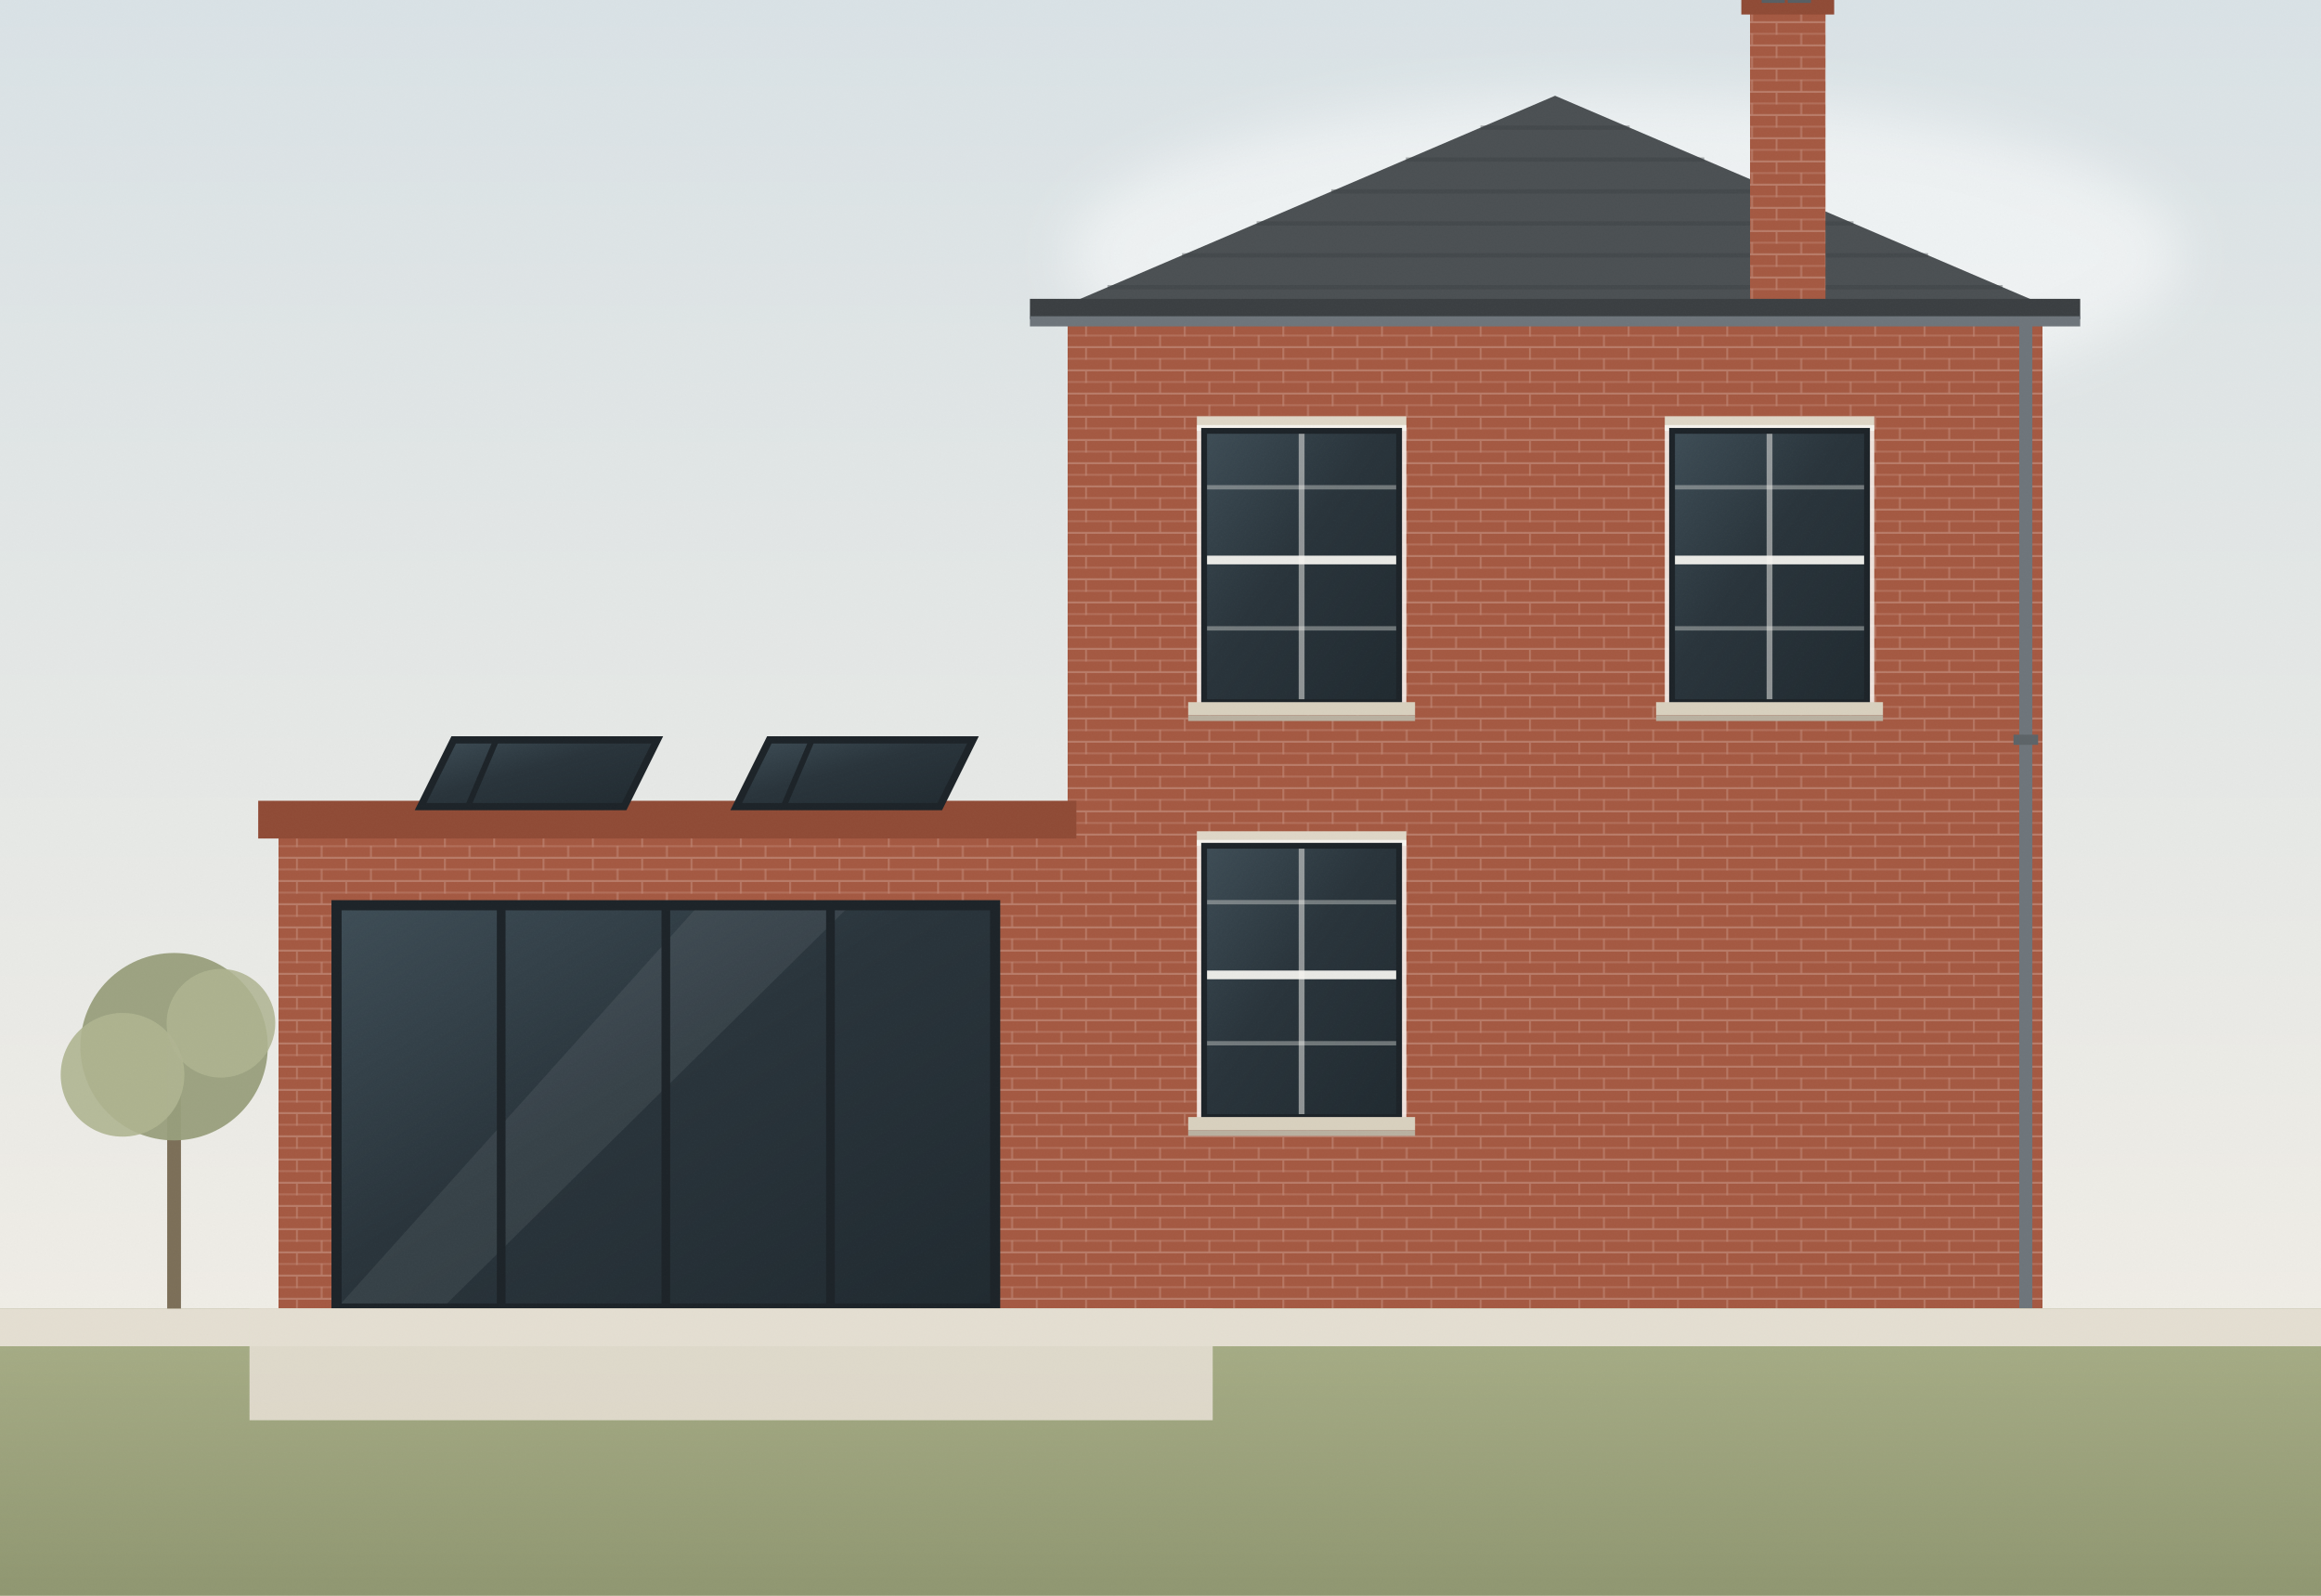
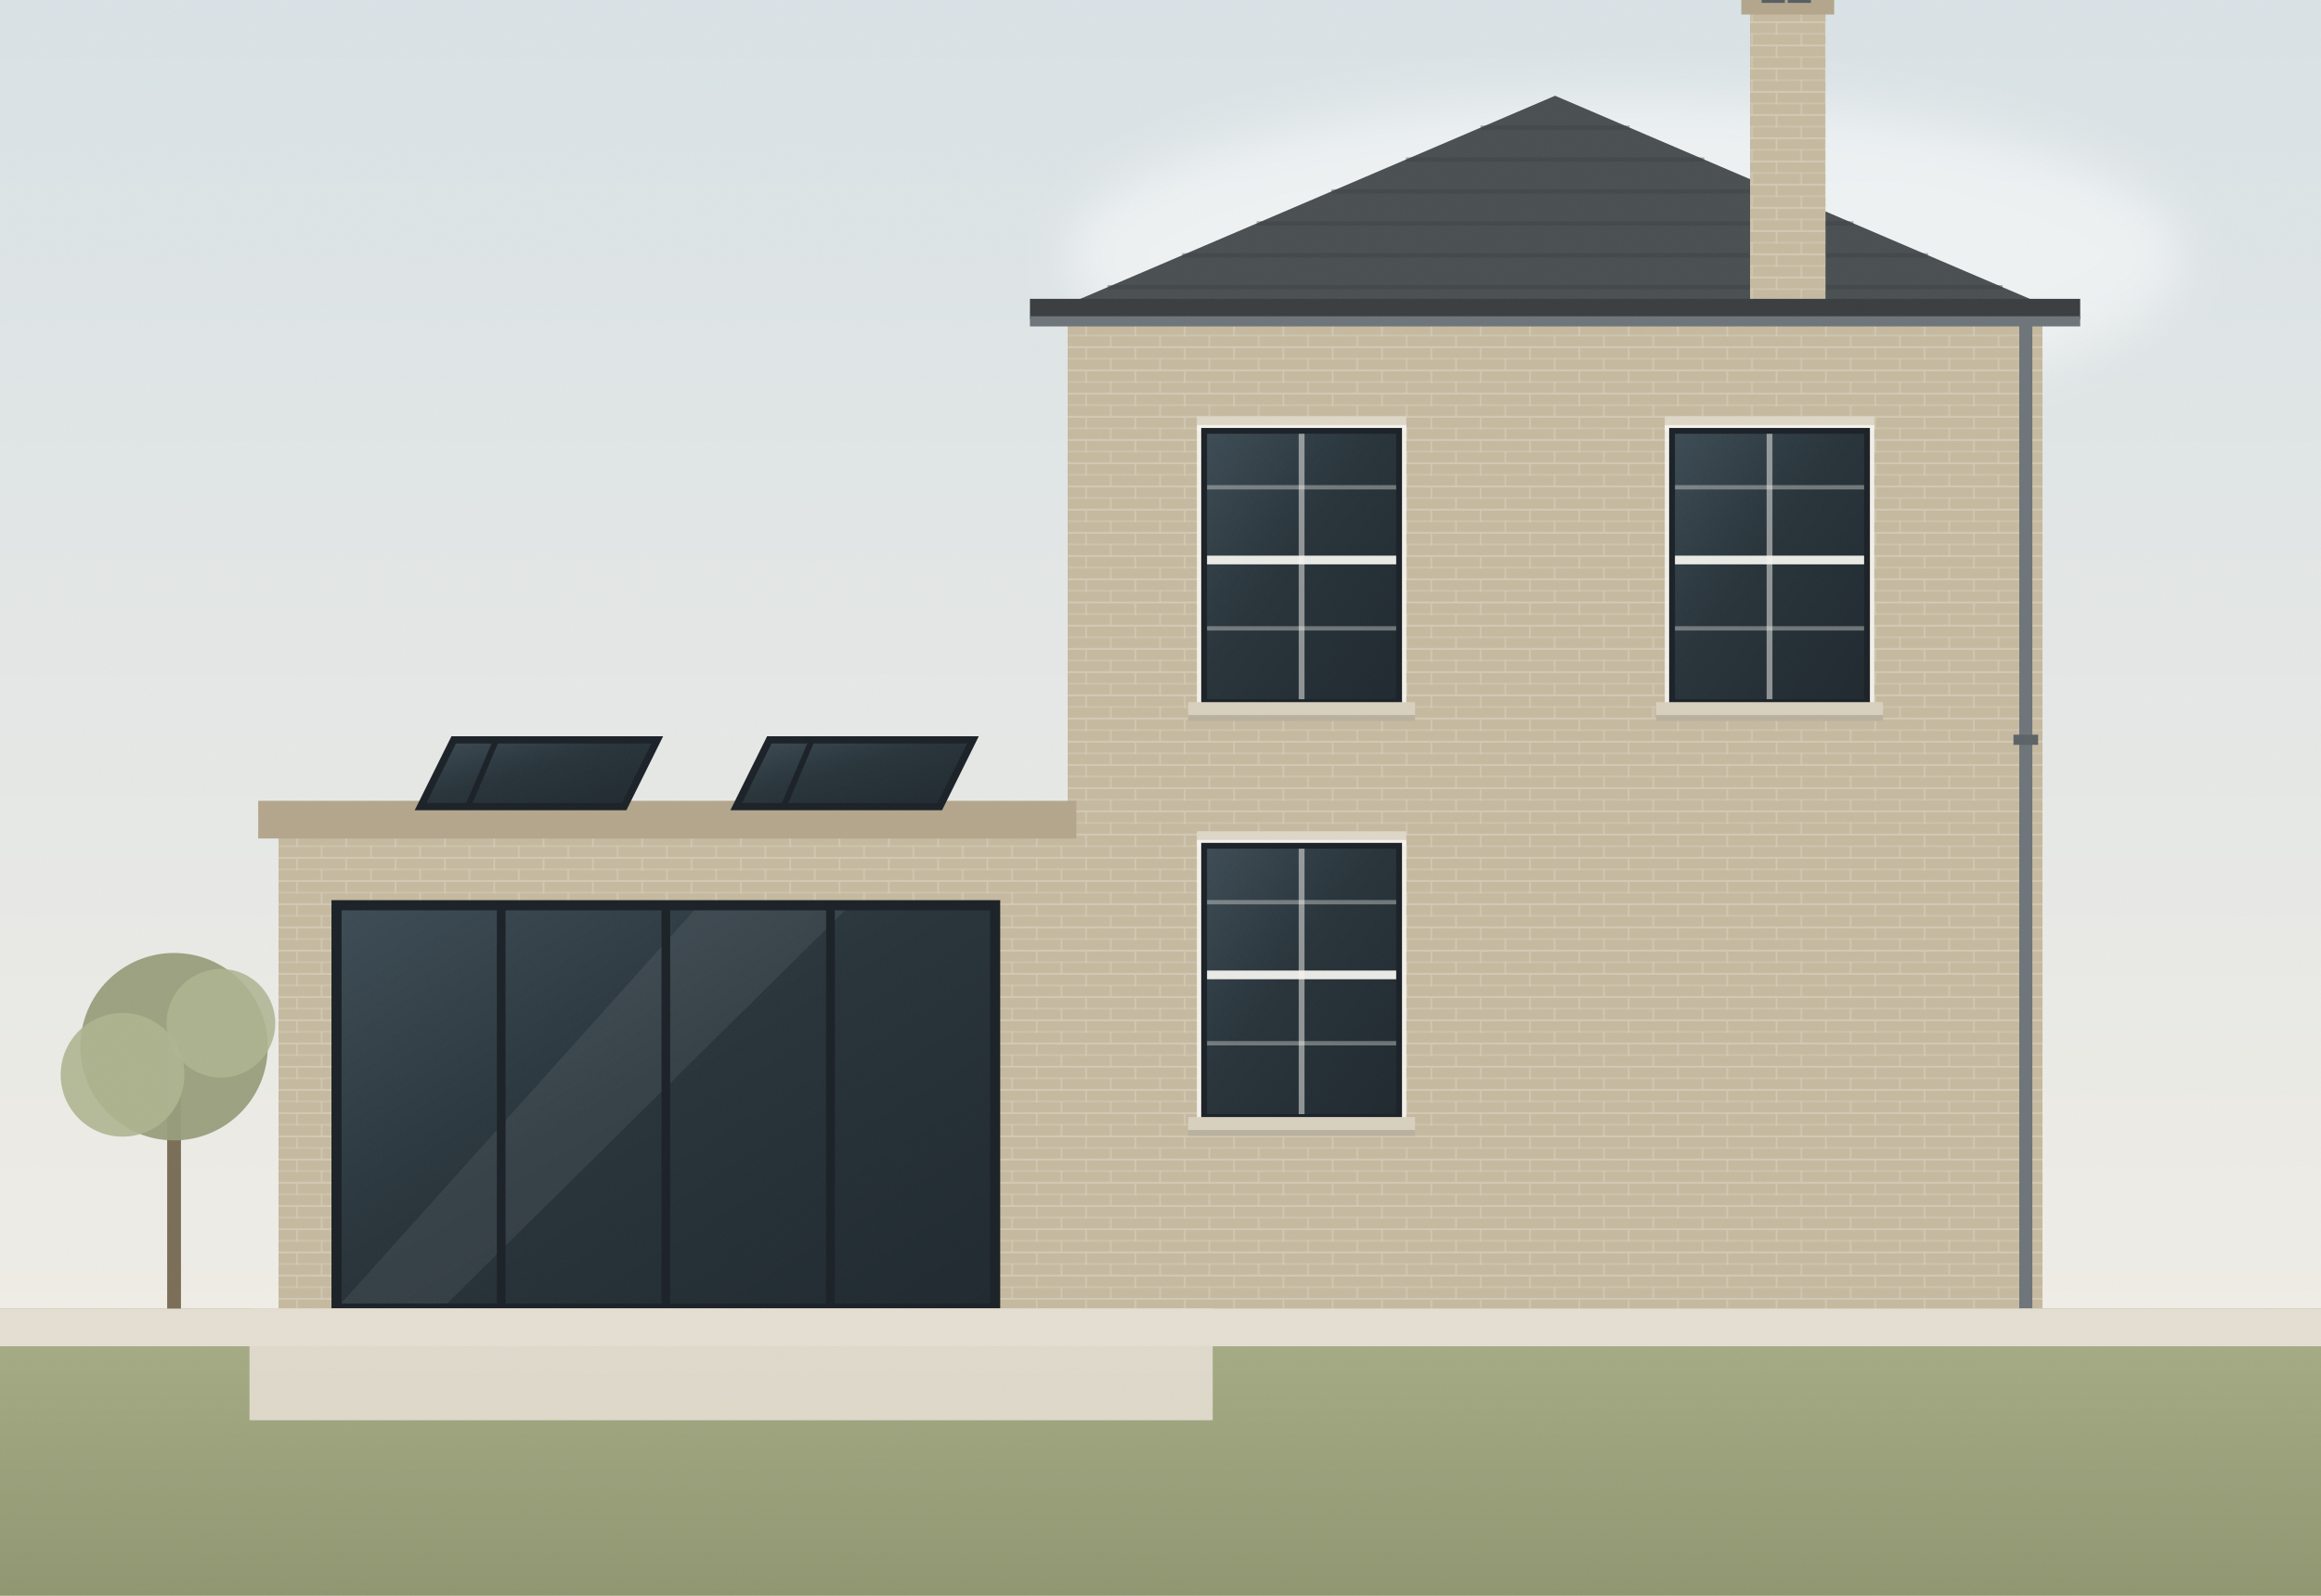
<svg xmlns="http://www.w3.org/2000/svg" viewBox="0 0 1600 1100" width="1600" height="1100" role="img">
  <defs>
    <linearGradient id="sky" x1="0" y1="0" x2="0" y2="1">
      <stop offset="0%" stop-color="#d9e2e6" />
      <stop offset="100%" stop-color="#f4efe6" />
    </linearGradient>
    <linearGradient id="glassGrad" x1="0" y1="0" x2="1" y2="1">
      <stop offset="0%" stop-color="#3d4c55" />
      <stop offset="45%" stop-color="#28333a" />
      <stop offset="100%" stop-color="#1f292f" />
    </linearGradient>
    <linearGradient id="groundGrad" x1="0" y1="0" x2="0" y2="1">
      <stop offset="0%" stop-color="#a8ae87" />
      <stop offset="100%" stop-color="#8f9670" />
    </linearGradient>
-     <filter id="grain-197" x="0" y="0" width="100%" height="100%">
-       <feTurbulence type="fractalNoise" baseFrequency="0.9" numOctaves="3" seed="197" result="n" />
+     <filter id="grain-413" x="0" y="0" width="100%" height="100%">
+       <feTurbulence type="fractalNoise" baseFrequency="0.9" numOctaves="3" seed="413" result="n" />
      <feColorMatrix in="n" type="saturate" values="0" />
      <feComponentTransfer>
        <feFuncA type="linear" slope="0.055" />
      </feComponentTransfer>
    </filter>
    <filter id="soft" x="-20%" y="-20%" width="140%" height="140%">
      <feGaussianBlur stdDeviation="18" />
    </filter>
  </defs>
  <rect width="1600" height="1100" fill="url(#sky)" />
  <ellipse cx="1120" cy="176" rx="384" ry="110" fill="#fff" opacity="0.5" filter="url(#soft)" />
  <path d="M712 220 L1072 66 L1432 220 Z" fill="#4a4f52" />
  <path d="M763.429 198 L1380.571 198" stroke="#3a3e41" stroke-width="3" opacity="0.4" />
  <path d="M814.857 176 L1329.143 176" stroke="#3a3e41" stroke-width="3" opacity="0.4" />
  <path d="M866.286 154 L1277.714 154" stroke="#3a3e41" stroke-width="3" opacity="0.4" />
  <path d="M917.714 132 L1226.286 132" stroke="#3a3e41" stroke-width="3" opacity="0.4" />
  <path d="M969.143 110 L1174.857 110" stroke="#3a3e41" stroke-width="3" opacity="0.4" />
  <path d="M1020.571 88 L1123.429 88" stroke="#3a3e41" stroke-width="3" opacity="0.4" />
  <g>
    <pattern id="brick-ch1206" width="34" height="16" patternUnits="userSpaceOnUse">
-       <rect width="34" height="16" fill="#a85c43" />
-       <rect width="34" height="1.4" y="14.6" fill="#c99381" opacity="0.75" />
-       <rect width="1.4" height="8" x="0" y="0" fill="#c99381" opacity="0.6" />
-       <rect width="1.4" height="8" x="17" y="7" fill="#c99381" opacity="0.6" />
-       <rect width="34" height="1.4" y="6.6" fill="#c99381" opacity="0.45" />
+       <rect width="34" height="16" fill="#c9bda3" />
+       <rect width="34" height="1.4" y="14.6" fill="#ded6c4" opacity="0.75" />
+       <rect width="1.4" height="8" x="0" y="0" fill="#ded6c4" opacity="0.6" />
+       <rect width="1.4" height="8" x="17" y="7" fill="#ded6c4" opacity="0.6" />
+       <rect width="34" height="1.4" y="6.6" fill="#ded6c4" opacity="0.45" />
    </pattern>
    <rect x="1206.4" y="0" width="52" height="220" fill="url(#brick-ch1206)" />
-     <rect x="1206.4" y="0" width="52" height="220" fill="#8f4a35" opacity="0.18" />
+     <rect x="1206.4" y="0" width="52" height="220" fill="#b3a68c" opacity="0.18" />
  </g>
-   <rect x="1200.4" y="0" width="64" height="10" fill="#8f4a35" />
+   <rect x="1200.4" y="0" width="64" height="10" fill="#b3a68c" />
  <rect x="1214.4" y="-16" width="16" height="18" fill="#575e63" />
  <rect x="1232.4" y="-16" width="16" height="18" fill="#575e63" />
  <g>
    <pattern id="brick-main" width="34" height="16" patternUnits="userSpaceOnUse">
-       <rect width="34" height="16" fill="#a85c43" />
-       <rect width="34" height="1.4" y="14.6" fill="#c99381" opacity="0.75" />
-       <rect width="1.4" height="8" x="0" y="0" fill="#c99381" opacity="0.6" />
-       <rect width="1.4" height="8" x="17" y="7" fill="#c99381" opacity="0.6" />
-       <rect width="34" height="1.4" y="6.6" fill="#c99381" opacity="0.45" />
+       <rect width="34" height="16" fill="#c9bda3" />
+       <rect width="34" height="1.4" y="14.6" fill="#ded6c4" opacity="0.75" />
+       <rect width="1.4" height="8" x="0" y="0" fill="#ded6c4" opacity="0.6" />
+       <rect width="1.4" height="8" x="17" y="7" fill="#ded6c4" opacity="0.6" />
+       <rect width="34" height="1.4" y="6.6" fill="#ded6c4" opacity="0.45" />
    </pattern>
    <rect x="736" y="220" width="672" height="682" fill="url(#brick-main)" />
-     <rect x="736" y="220" width="672" height="682" fill="#8f4a35" opacity="0.18" />
+     <rect x="736" y="220" width="672" height="682" fill="#b3a68c" opacity="0.18" />
  </g>
  <g>
    <rect x="710" y="206" width="724" height="14" fill="#3a3e41" />
    <rect x="710" y="218" width="724" height="7" fill="#6d747a" />
    <rect x="1392" y="220" width="9" height="682" fill="#6d747a" />
    <rect x="1388" y="506.44" width="17" height="7" fill="#5c6367" />
  </g>
  <g>
    <rect x="825.08" y="287" width="144.4" height="10" fill="#ded6c6" />
    <rect x="825.08" y="293" width="144.4" height="195" fill="#faf8f4" opacity="0.85" />
    <rect x="830.08" y="297" width="134.4" height="187" fill="url(#glassGrad)" />
    <rect x="830.08" y="383.02" width="134.4" height="6" fill="#faf8f4" opacity="0.92" />
    <rect x="895.28" y="297" width="4" height="187" fill="#faf8f4" opacity="0.5" />
    <rect x="830.08" y="334.4" width="134.4" height="3" fill="#faf8f4" opacity="0.35" />
    <rect x="830.08" y="431.64" width="134.4" height="3" fill="#faf8f4" opacity="0.35" />
    <rect x="830.08" y="297" width="134.4" height="187" fill="none" stroke="#1b2227" stroke-width="4" />
    <rect x="819.08" y="484" width="156.4" height="9" fill="#d8d0be" />
    <rect x="819.08" y="493" width="156.4" height="4" fill="#b9b0a0" />
  </g>
  <g>
    <rect x="1147.64" y="287" width="144.4" height="10" fill="#ded6c6" />
    <rect x="1147.64" y="293" width="144.4" height="195" fill="#faf8f4" opacity="0.85" />
    <rect x="1152.64" y="297" width="134.4" height="187" fill="url(#glassGrad)" />
    <rect x="1152.64" y="383.02" width="134.4" height="6" fill="#faf8f4" opacity="0.92" />
    <rect x="1217.84" y="297" width="4" height="187" fill="#faf8f4" opacity="0.5" />
    <rect x="1152.64" y="334.4" width="134.4" height="3" fill="#faf8f4" opacity="0.35" />
    <rect x="1152.64" y="431.64" width="134.4" height="3" fill="#faf8f4" opacity="0.35" />
    <rect x="1152.64" y="297" width="134.4" height="187" fill="none" stroke="#1b2227" stroke-width="4" />
    <rect x="1141.64" y="484" width="156.4" height="9" fill="#d8d0be" />
    <rect x="1141.64" y="493" width="156.4" height="4" fill="#b9b0a0" />
  </g>
  <g>
    <rect x="825.08" y="573" width="144.4" height="10" fill="#ded6c6" />
    <rect x="825.08" y="579" width="144.4" height="195" fill="#faf8f4" opacity="0.85" />
    <rect x="830.08" y="583" width="134.4" height="187" fill="url(#glassGrad)" />
    <rect x="830.08" y="669.02" width="134.4" height="6" fill="#faf8f4" opacity="0.92" />
    <rect x="895.28" y="583" width="4" height="187" fill="#faf8f4" opacity="0.5" />
    <rect x="830.08" y="620.4" width="134.4" height="3" fill="#faf8f4" opacity="0.35" />
    <rect x="830.08" y="717.64" width="134.4" height="3" fill="#faf8f4" opacity="0.35" />
    <rect x="830.08" y="583" width="134.4" height="187" fill="none" stroke="#1b2227" stroke-width="4" />
    <rect x="819.08" y="770" width="156.4" height="9" fill="#d8d0be" />
    <rect x="819.08" y="779" width="156.4" height="4" fill="#b9b0a0" />
  </g>
  <g>
    <pattern id="brick-ext" width="34" height="16" patternUnits="userSpaceOnUse">
-       <rect width="34" height="16" fill="#a85c43" />
-       <rect width="34" height="1.4" y="14.6" fill="#c99381" opacity="0.75" />
-       <rect width="1.4" height="8" x="0" y="0" fill="#c99381" opacity="0.6" />
-       <rect width="1.4" height="8" x="17" y="7" fill="#c99381" opacity="0.6" />
-       <rect width="34" height="1.4" y="6.6" fill="#c99381" opacity="0.45" />
+       <rect width="34" height="16" fill="#c9bda3" />
+       <rect width="34" height="1.4" y="14.6" fill="#ded6c4" opacity="0.75" />
+       <rect width="1.4" height="8" x="0" y="0" fill="#ded6c4" opacity="0.6" />
+       <rect width="1.4" height="8" x="17" y="7" fill="#ded6c4" opacity="0.6" />
+       <rect width="34" height="1.4" y="6.6" fill="#ded6c4" opacity="0.45" />
    </pattern>
    <rect x="192" y="572" width="544" height="330" fill="url(#brick-ext)" />
-     <rect x="192" y="572" width="544" height="330" fill="#8f4a35" opacity="0.18" />
+     <rect x="192" y="572" width="544" height="330" fill="#b3a68c" opacity="0.18" />
  </g>
-   <rect x="178" y="552" width="564" height="26" fill="#8f4a35" />
+   <rect x="178" y="552" width="564" height="26" fill="#b3a68c" />
  <g>
    <rect x="232" y="624" width="454" height="278" fill="url(#glassGrad)" />
    <path d="M232 902 L481.7 624 L586.12 624 L304.64 902 Z" fill="#ffffff" opacity="0.07" />
    <rect x="342.5" y="624" width="6" height="278" fill="#1b2227" />
    <rect x="456" y="624" width="6" height="278" fill="#1b2227" />
    <rect x="569.5" y="624" width="6" height="278" fill="#1b2227" />
    <rect x="232" y="624" width="454" height="278" fill="none" stroke="#1b2227" stroke-width="7" />
  </g>
  <g>
    <path d="M289.92 556 L312.768 510 L453.12 510 L430.272 556 Z" fill="url(#glassGrad)" />
    <path d="M289.92 556 L312.768 510 L453.12 510 L430.272 556 Z" fill="none" stroke="#1b2227" stroke-width="5" />
    <path d="M322.56 556 L342.144 510" stroke="#1b2227" stroke-width="4" />
  </g>
  <g>
    <path d="M507.52 556 L530.368 510 L670.72 510 L647.872 556 Z" fill="url(#glassGrad)" />
    <path d="M507.52 556 L530.368 510 L670.72 510 L647.872 556 Z" fill="none" stroke="#1b2227" stroke-width="5" />
    <path d="M540.16 556 L559.744 510" stroke="#1b2227" stroke-width="4" />
  </g>
  <rect x="0" y="902" width="1600" height="198" fill="url(#groundGrad)" />
  <rect x="0" y="902" width="1600" height="26" fill="#e4ded1" />
  <rect x="172" y="902" width="664" height="77" fill="#e4ded1" opacity="0.9" />
  <g opacity="0.9">
    <rect x="115.25" y="721.5" width="9.5" height="180.5" fill="#6f6047" />
    <circle cx="120" cy="721.5" r="64.6" fill="#8f9670" opacity="0.95" />
    <circle cx="84.47" cy="740.88" r="42.636" fill="#a8ae87" opacity="0.9" />
    <circle cx="152.3" cy="705.35" r="37.468" fill="#a8ae87" opacity="0.85" />
  </g>
-   <rect width="1600" height="1100" filter="url(#grain-197)" opacity="0.5" />
+   <rect width="1600" height="1100" filter="url(#grain-413)" opacity="0.5" />
</svg>
